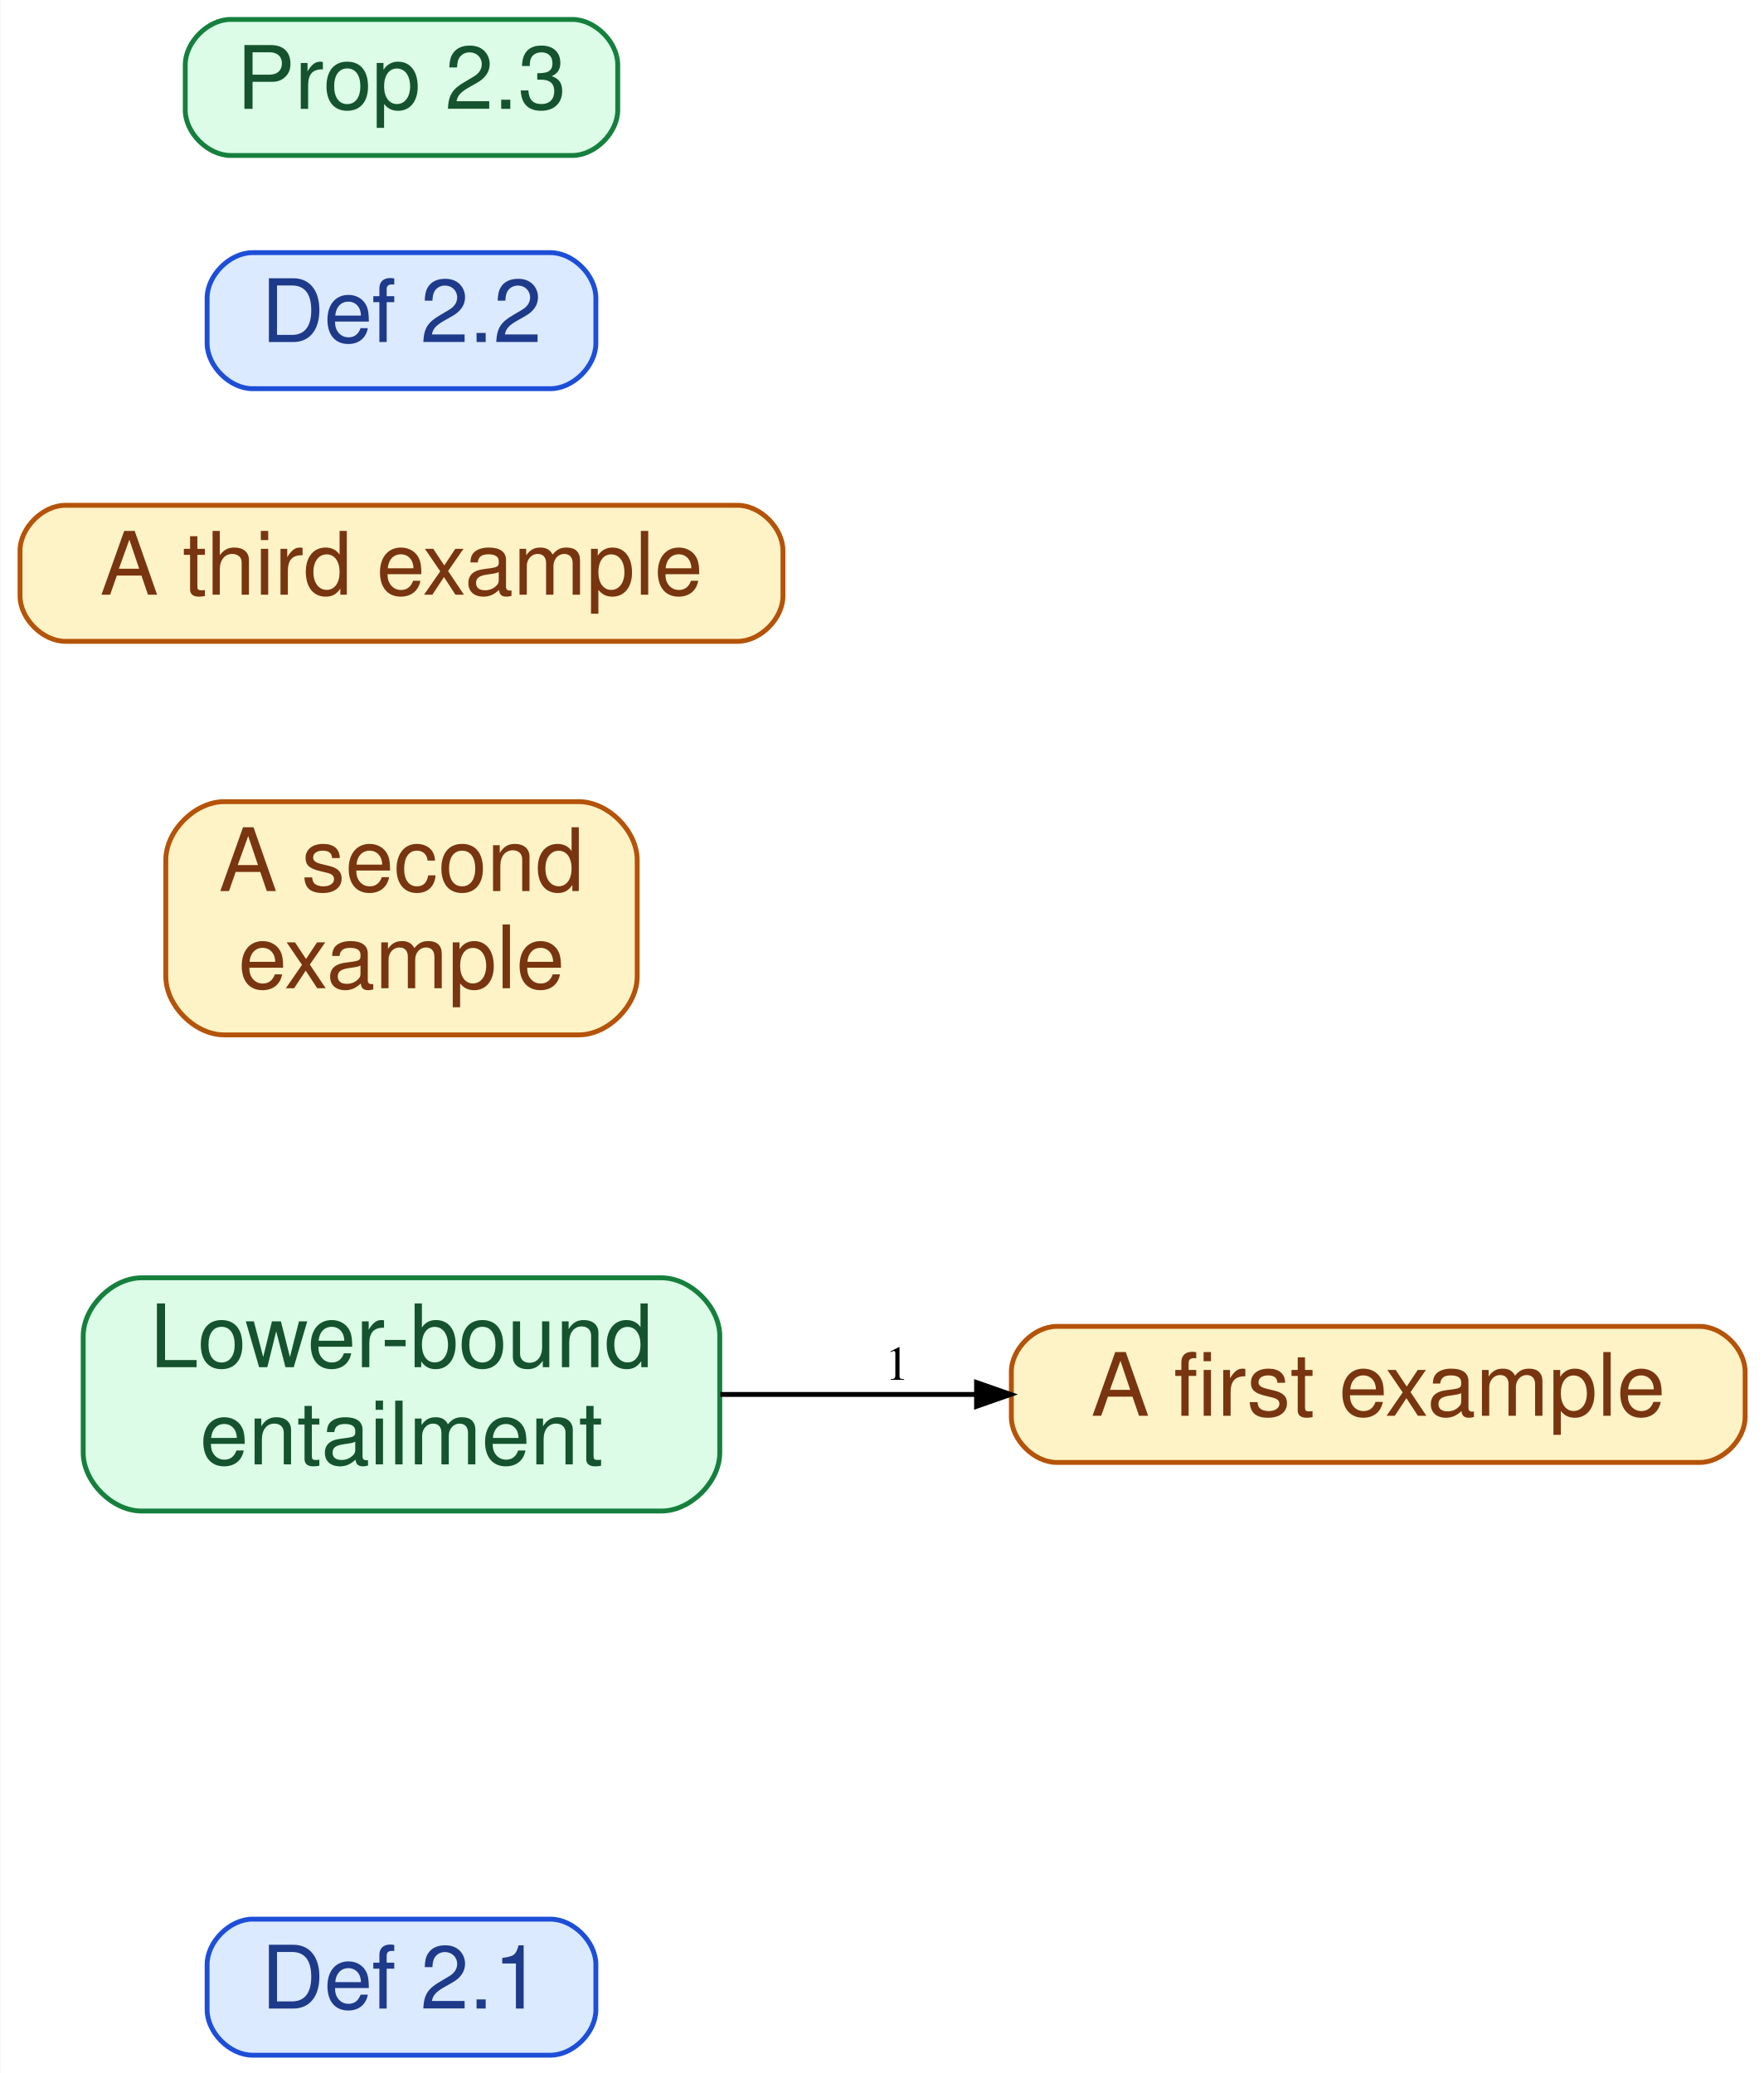
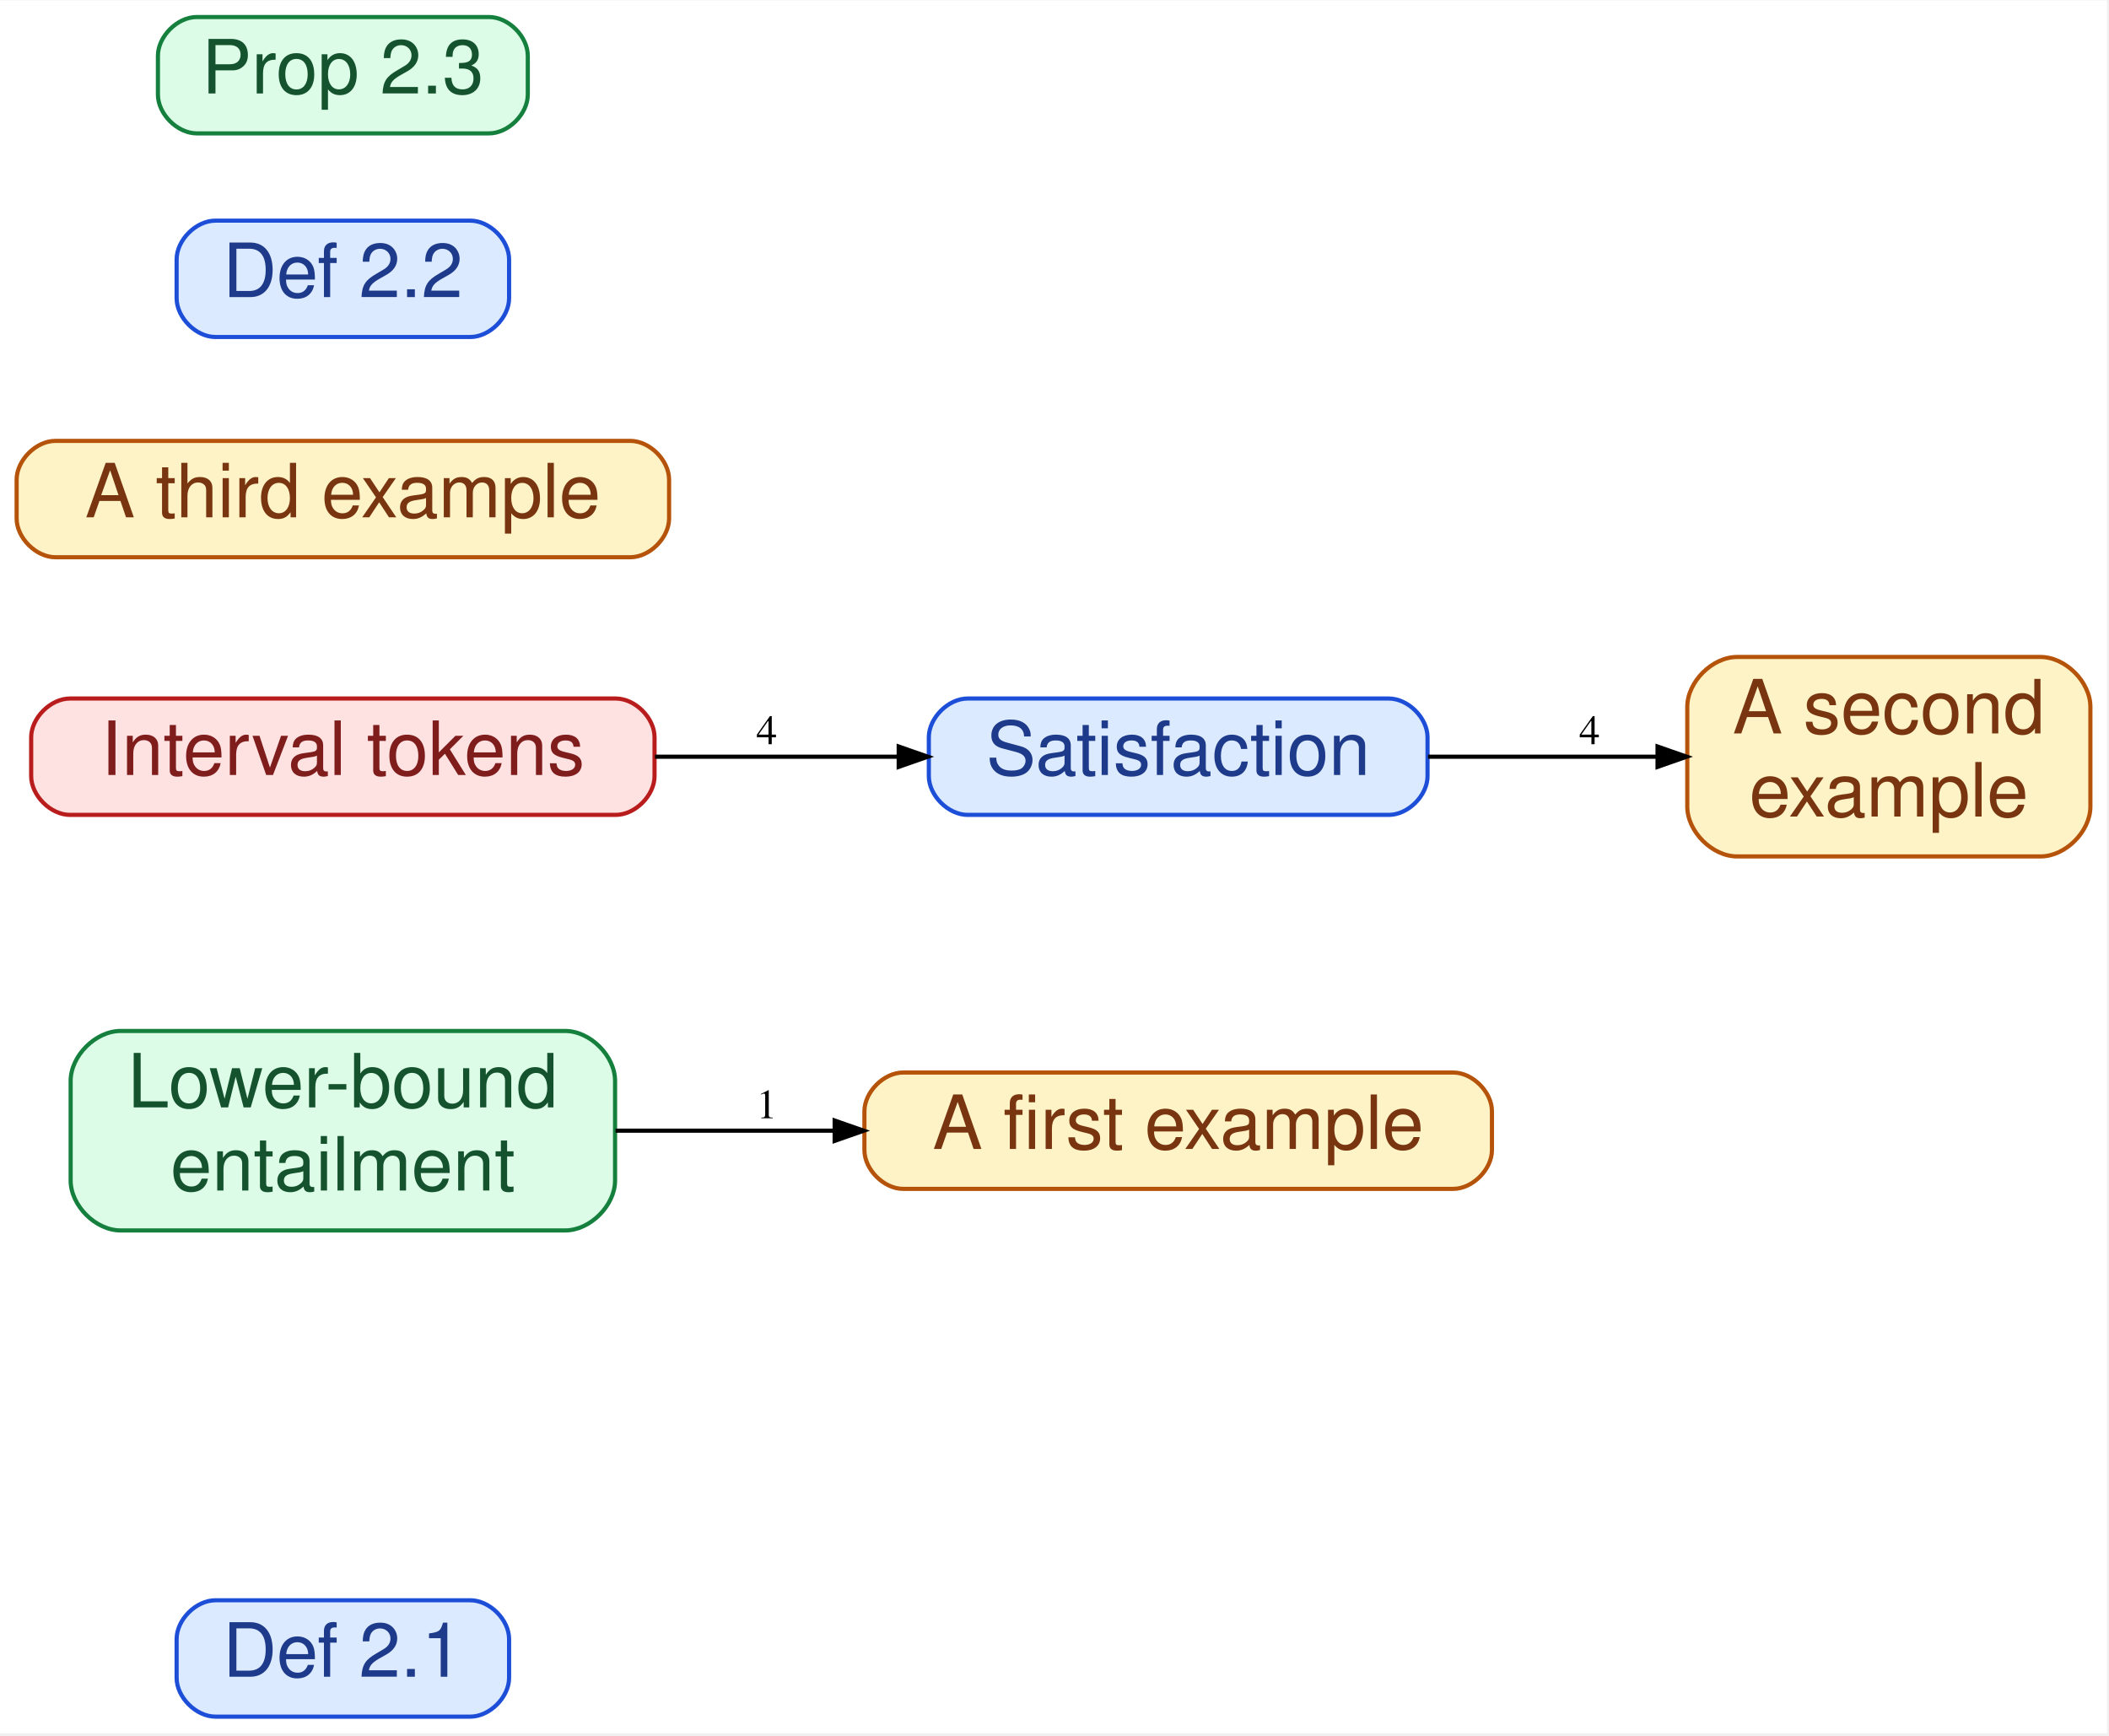
- <svg xmlns="http://www.w3.org/2000/svg" width="490pt" height="576pt" viewBox="0.00 0.00 489.67 576.00">
-   <g id="graph0" class="graph" transform="scale(1.35 1.35) rotate(0) translate(4 423)">
-     <polygon fill="white" stroke="transparent" points="-4,4 -4,-423 359,-423 359,4 -4,4" />
+ <svg xmlns="http://www.w3.org/2000/svg" width="700pt" height="576pt" viewBox="0.00 0.00 700.32 576.00">
+   <g id="graph0" class="graph" transform="scale(1.38 1.38) rotate(0) translate(4 413)">
+     <polygon fill="white" stroke="transparent" points="-4,4 -4,-413 503,-413 503,4 -4,4" />
    <g id="node1" class="node">
      <path fill="#dbeafe" stroke="#1d4ed8" d="M109.17,-28C109.17,-28 47.83,-28 47.83,-28 43.17,-28 38.5,-23.33 38.5,-18.67 38.5,-18.67 38.5,-9.33 38.5,-9.33 38.5,-4.67 43.17,0 47.83,0 47.83,0 109.17,0 109.17,0 113.83,0 118.5,-4.67 118.5,-9.33 118.5,-9.33 118.5,-18.67 118.5,-18.67 118.5,-23.33 113.83,-28 109.17,-28" />
      <text text-anchor="middle" x="78.5" y="-9.6" font-family="Helvetica,sans-Serif" font-size="18.00" fill="#1e3a8a">Def 2.1</text>
    </g>
    <g id="node2" class="node">
-       <path fill="#dcfce7" stroke="#15803d" d="M132,-160C132,-160 25,-160 25,-160 19,-160 13,-154 13,-148 13,-148 13,-124 13,-124 13,-118 19,-112 25,-112 25,-112 132,-112 132,-112 138,-112 144,-118 144,-124 144,-124 144,-148 144,-148 144,-154 138,-160 132,-160" />
-       <text text-anchor="middle" x="78.5" y="-141.6" font-family="Helvetica,sans-Serif" font-size="18.00" fill="#14532d">Lower-bound</text>
-       <text text-anchor="middle" x="78.5" y="-121.6" font-family="Helvetica,sans-Serif" font-size="18.00" fill="#14532d">entailment</text>
+       <path fill="#dcfce7" stroke="#15803d" d="M132,-165C132,-165 25,-165 25,-165 19,-165 13,-159 13,-153 13,-153 13,-129 13,-129 13,-123 19,-117 25,-117 25,-117 132,-117 132,-117 138,-117 144,-123 144,-129 144,-129 144,-153 144,-153 144,-159 138,-165 132,-165" />
+       <text text-anchor="middle" x="78.5" y="-146.6" font-family="Helvetica,sans-Serif" font-size="18.00" fill="#14532d">Lower-bound</text>
+       <text text-anchor="middle" x="78.5" y="-126.6" font-family="Helvetica,sans-Serif" font-size="18.00" fill="#14532d">entailment</text>
    </g>
    <g id="node3" class="node">
-       <path fill="#fef3c7" stroke="#b45309" d="M345.67,-150C345.67,-150 213.33,-150 213.33,-150 208.67,-150 204,-145.33 204,-140.67 204,-140.67 204,-131.33 204,-131.33 204,-126.67 208.67,-122 213.33,-122 213.33,-122 345.67,-122 345.67,-122 350.33,-122 355,-126.67 355,-131.33 355,-131.33 355,-140.67 355,-140.67 355,-145.33 350.33,-150 345.67,-150" />
-       <text text-anchor="middle" x="279.5" y="-131.6" font-family="Helvetica,sans-Serif" font-size="18.00" fill="#78350f">A first example</text>
+       <path fill="#fef3c7" stroke="#b45309" d="M345.67,-155C345.67,-155 213.33,-155 213.33,-155 208.67,-155 204,-150.33 204,-145.67 204,-145.67 204,-136.33 204,-136.33 204,-131.67 208.67,-127 213.33,-127 213.33,-127 345.67,-127 345.67,-127 350.33,-127 355,-131.67 355,-136.33 355,-136.33 355,-145.67 355,-145.67 355,-150.33 350.33,-155 345.67,-155" />
+       <text text-anchor="middle" x="279.5" y="-136.6" font-family="Helvetica,sans-Serif" font-size="18.00" fill="#78350f">A first example</text>
    </g>
    <g id="edge1" class="edge">
-       <path fill="none" stroke="black" d="M144.11,-136C160.79,-136 178.97,-136 196.42,-136" />
-       <polygon fill="black" stroke="black" points="196.84,-138.45 203.84,-136 196.84,-133.55 196.84,-138.45" />
-       <text text-anchor="middle" x="180.5" y="-139" font-family="Times,serif" font-size="10.00">1</text>
+       <path fill="none" stroke="black" d="M144.11,-141C160.79,-141 178.97,-141 196.42,-141" />
+       <polygon fill="black" stroke="black" points="196.84,-143.45 203.84,-141 196.84,-138.55 196.84,-143.45" />
+       <text text-anchor="middle" x="180.5" y="-144" font-family="Times,serif" font-size="10.00">1</text>
    </g>
    <g id="node4" class="node">
-       <path fill="#fef3c7" stroke="#b45309" d="M115,-258C115,-258 42,-258 42,-258 36,-258 30,-252 30,-246 30,-246 30,-222 30,-222 30,-216 36,-210 42,-210 42,-210 115,-210 115,-210 121,-210 127,-216 127,-222 127,-222 127,-246 127,-246 127,-252 121,-258 115,-258" />
-       <text text-anchor="middle" x="78.5" y="-239.6" font-family="Helvetica,sans-Serif" font-size="18.00" fill="#78350f">A second</text>
-       <text text-anchor="middle" x="78.5" y="-219.6" font-family="Helvetica,sans-Serif" font-size="18.00" fill="#78350f">example</text>
+       <path fill="#fee2e2" stroke="#b91c1c" d="M144.17,-245C144.17,-245 12.83,-245 12.83,-245 8.17,-245 3.5,-240.33 3.5,-235.67 3.5,-235.67 3.5,-226.33 3.5,-226.33 3.5,-221.67 8.17,-217 12.83,-217 12.83,-217 144.17,-217 144.17,-217 148.83,-217 153.5,-221.67 153.5,-226.33 153.5,-226.33 153.5,-235.67 153.5,-235.67 153.5,-240.33 148.83,-245 144.17,-245" />
+       <text text-anchor="middle" x="78.5" y="-226.6" font-family="Helvetica,sans-Serif" font-size="18.00" fill="#7f1d1d">Interval tokens</text>
    </g>
    <g id="node5" class="node">
-       <path fill="#fef3c7" stroke="#b45309" d="M147.67,-319C147.67,-319 9.33,-319 9.33,-319 4.67,-319 0,-314.33 0,-309.67 0,-309.67 0,-300.33 0,-300.33 0,-295.67 4.67,-291 9.33,-291 9.33,-291 147.67,-291 147.67,-291 152.33,-291 157,-295.67 157,-300.33 157,-300.33 157,-309.67 157,-309.67 157,-314.33 152.33,-319 147.67,-319" />
-       <text text-anchor="middle" x="78.5" y="-300.6" font-family="Helvetica,sans-Serif" font-size="18.00" fill="#78350f">A third example</text>
+       <path fill="#dbeafe" stroke="#1d4ed8" d="M330.17,-245C330.17,-245 228.83,-245 228.83,-245 224.17,-245 219.5,-240.33 219.5,-235.67 219.5,-235.67 219.5,-226.33 219.5,-226.33 219.5,-221.67 224.17,-217 228.83,-217 228.83,-217 330.17,-217 330.17,-217 334.83,-217 339.5,-221.67 339.5,-226.33 339.5,-226.33 339.5,-235.67 339.5,-235.67 339.5,-240.33 334.83,-245 330.17,-245" />
+       <text text-anchor="middle" x="279.5" y="-226.6" font-family="Helvetica,sans-Serif" font-size="18.00" fill="#1e3a8a">Satisfaction</text>
+     </g>
+     <g id="edge3" class="edge">
+       <path fill="none" stroke="black" d="M153.6,-231C172.72,-231 193.18,-231 211.9,-231" />
+       <polygon fill="black" stroke="black" points="212.25,-233.45 219.25,-231 212.25,-228.55 212.25,-233.45" />
+       <text text-anchor="middle" x="180.5" y="-234" font-family="Times,serif" font-size="10.00">4</text>
    </g>
    <g id="node6" class="node">
-       <path fill="#dbeafe" stroke="#1d4ed8" d="M109.17,-371C109.17,-371 47.83,-371 47.83,-371 43.17,-371 38.5,-366.33 38.5,-361.67 38.5,-361.67 38.5,-352.33 38.5,-352.33 38.5,-347.67 43.17,-343 47.83,-343 47.83,-343 109.17,-343 109.17,-343 113.83,-343 118.5,-347.67 118.5,-352.33 118.5,-352.33 118.5,-361.67 118.5,-361.67 118.5,-366.33 113.83,-371 109.17,-371" />
-       <text text-anchor="middle" x="78.5" y="-352.6" font-family="Helvetica,sans-Serif" font-size="18.00" fill="#1e3a8a">Def 2.2</text>
+       <path fill="#fef3c7" stroke="#b45309" d="M487,-255C487,-255 414,-255 414,-255 408,-255 402,-249 402,-243 402,-243 402,-219 402,-219 402,-213 408,-207 414,-207 414,-207 487,-207 487,-207 493,-207 499,-213 499,-219 499,-219 499,-243 499,-243 499,-249 493,-255 487,-255" />
+       <text text-anchor="middle" x="450.5" y="-236.6" font-family="Helvetica,sans-Serif" font-size="18.00" fill="#78350f">A second</text>
+       <text text-anchor="middle" x="450.5" y="-216.6" font-family="Helvetica,sans-Serif" font-size="18.00" fill="#78350f">example</text>
+     </g>
+     <g id="edge2" class="edge">
+       <path fill="none" stroke="black" d="M339.61,-231C357.43,-231 376.92,-231 394.46,-231" />
+       <polygon fill="black" stroke="black" points="394.85,-233.45 401.85,-231 394.85,-228.55 394.85,-233.45" />
+       <text text-anchor="middle" x="378.5" y="-234" font-family="Times,serif" font-size="10.00">4</text>
    </g>
    <g id="node7" class="node">
-       <path fill="#dcfce7" stroke="#15803d" d="M113.67,-419C113.67,-419 43.33,-419 43.33,-419 38.67,-419 34,-414.33 34,-409.67 34,-409.67 34,-400.33 34,-400.33 34,-395.67 38.67,-391 43.33,-391 43.33,-391 113.67,-391 113.67,-391 118.33,-391 123,-395.67 123,-400.33 123,-400.33 123,-409.67 123,-409.67 123,-414.33 118.33,-419 113.67,-419" />
-       <text text-anchor="middle" x="78.5" y="-400.6" font-family="Helvetica,sans-Serif" font-size="18.00" fill="#14532d">Prop 2.3</text>
+       <path fill="#fef3c7" stroke="#b45309" d="M147.67,-307C147.67,-307 9.33,-307 9.33,-307 4.67,-307 0,-302.33 0,-297.67 0,-297.67 0,-288.33 0,-288.33 0,-283.67 4.67,-279 9.33,-279 9.33,-279 147.67,-279 147.67,-279 152.33,-279 157,-283.67 157,-288.33 157,-288.33 157,-297.67 157,-297.67 157,-302.33 152.33,-307 147.67,-307" />
+       <text text-anchor="middle" x="78.5" y="-288.6" font-family="Helvetica,sans-Serif" font-size="18.00" fill="#78350f">A third example</text>
+     </g>
+     <g id="node8" class="node">
+       <path fill="#dbeafe" stroke="#1d4ed8" d="M109.17,-360C109.17,-360 47.83,-360 47.83,-360 43.17,-360 38.5,-355.33 38.5,-350.67 38.5,-350.67 38.5,-341.33 38.5,-341.33 38.5,-336.67 43.17,-332 47.83,-332 47.83,-332 109.17,-332 109.17,-332 113.83,-332 118.5,-336.67 118.5,-341.33 118.5,-341.33 118.5,-350.67 118.5,-350.67 118.5,-355.33 113.83,-360 109.17,-360" />
+       <text text-anchor="middle" x="78.5" y="-341.6" font-family="Helvetica,sans-Serif" font-size="18.00" fill="#1e3a8a">Def 2.2</text>
+     </g>
+     <g id="node9" class="node">
+       <path fill="#dcfce7" stroke="#15803d" d="M113.67,-409C113.67,-409 43.33,-409 43.33,-409 38.67,-409 34,-404.33 34,-399.67 34,-399.67 34,-390.33 34,-390.33 34,-385.67 38.67,-381 43.33,-381 43.33,-381 113.67,-381 113.67,-381 118.33,-381 123,-385.67 123,-390.33 123,-390.33 123,-399.67 123,-399.67 123,-404.33 118.33,-409 113.67,-409" />
+       <text text-anchor="middle" x="78.5" y="-390.6" font-family="Helvetica,sans-Serif" font-size="18.00" fill="#14532d">Prop 2.3</text>
    </g>
  </g>
</svg>
